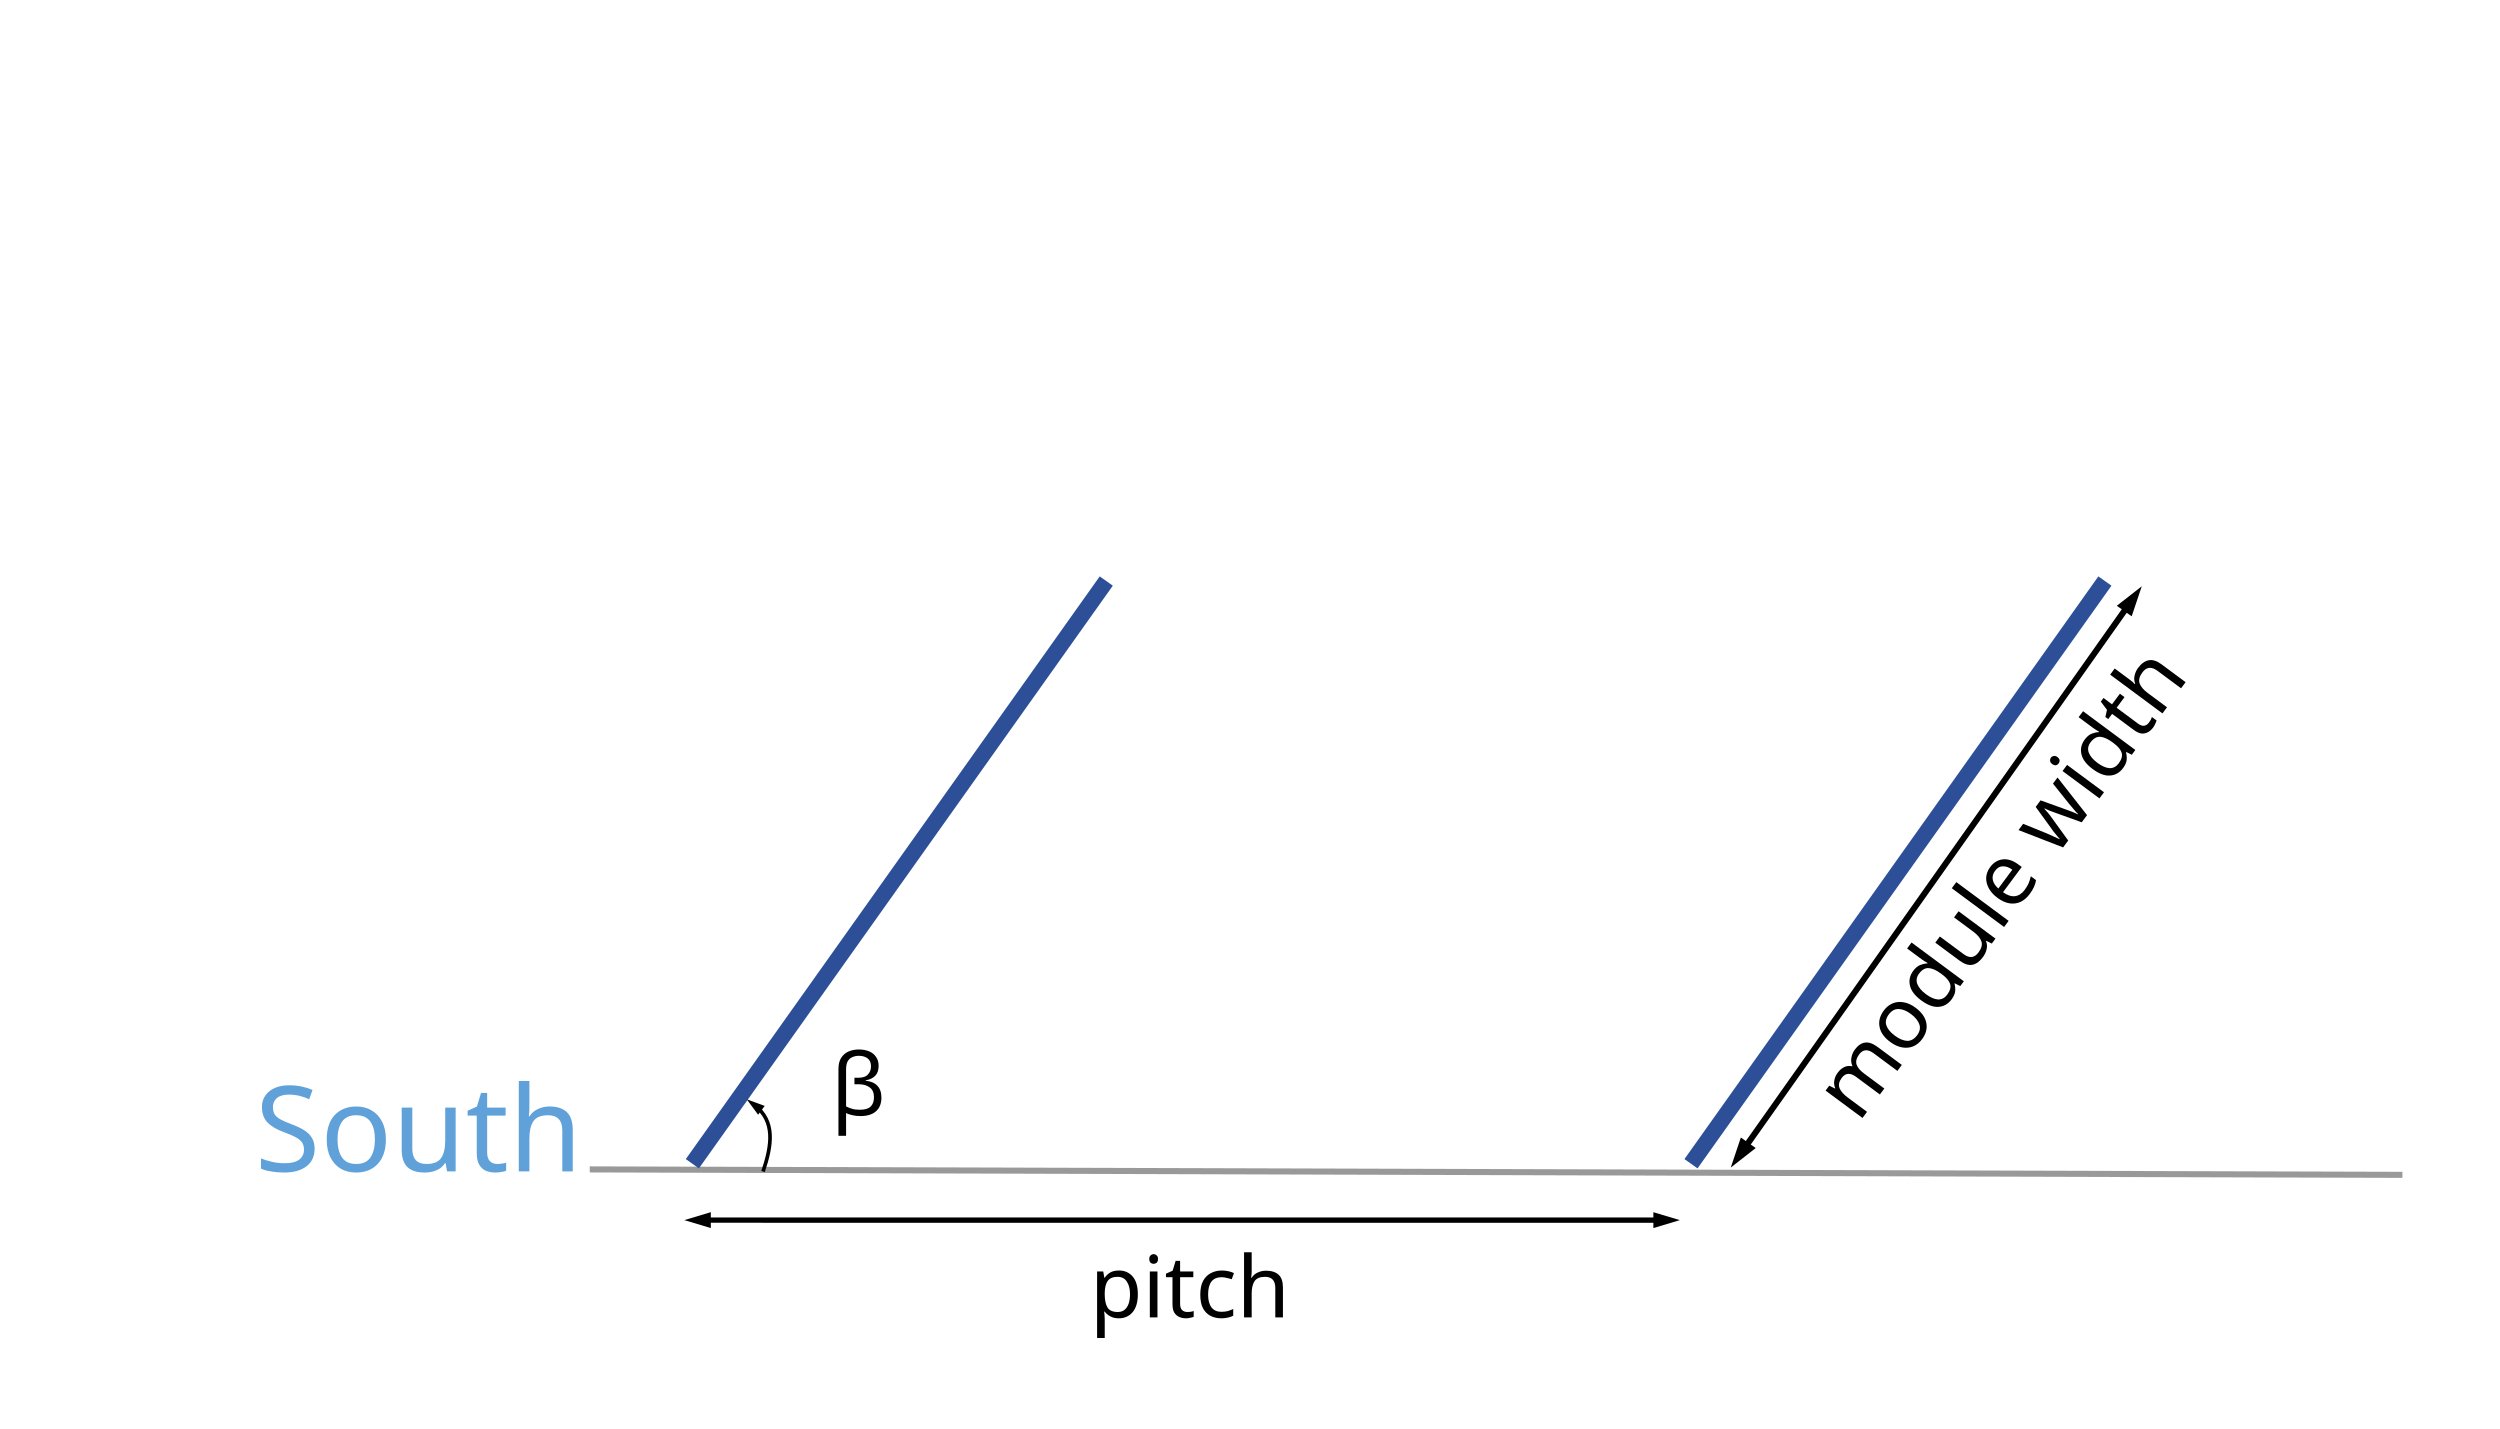
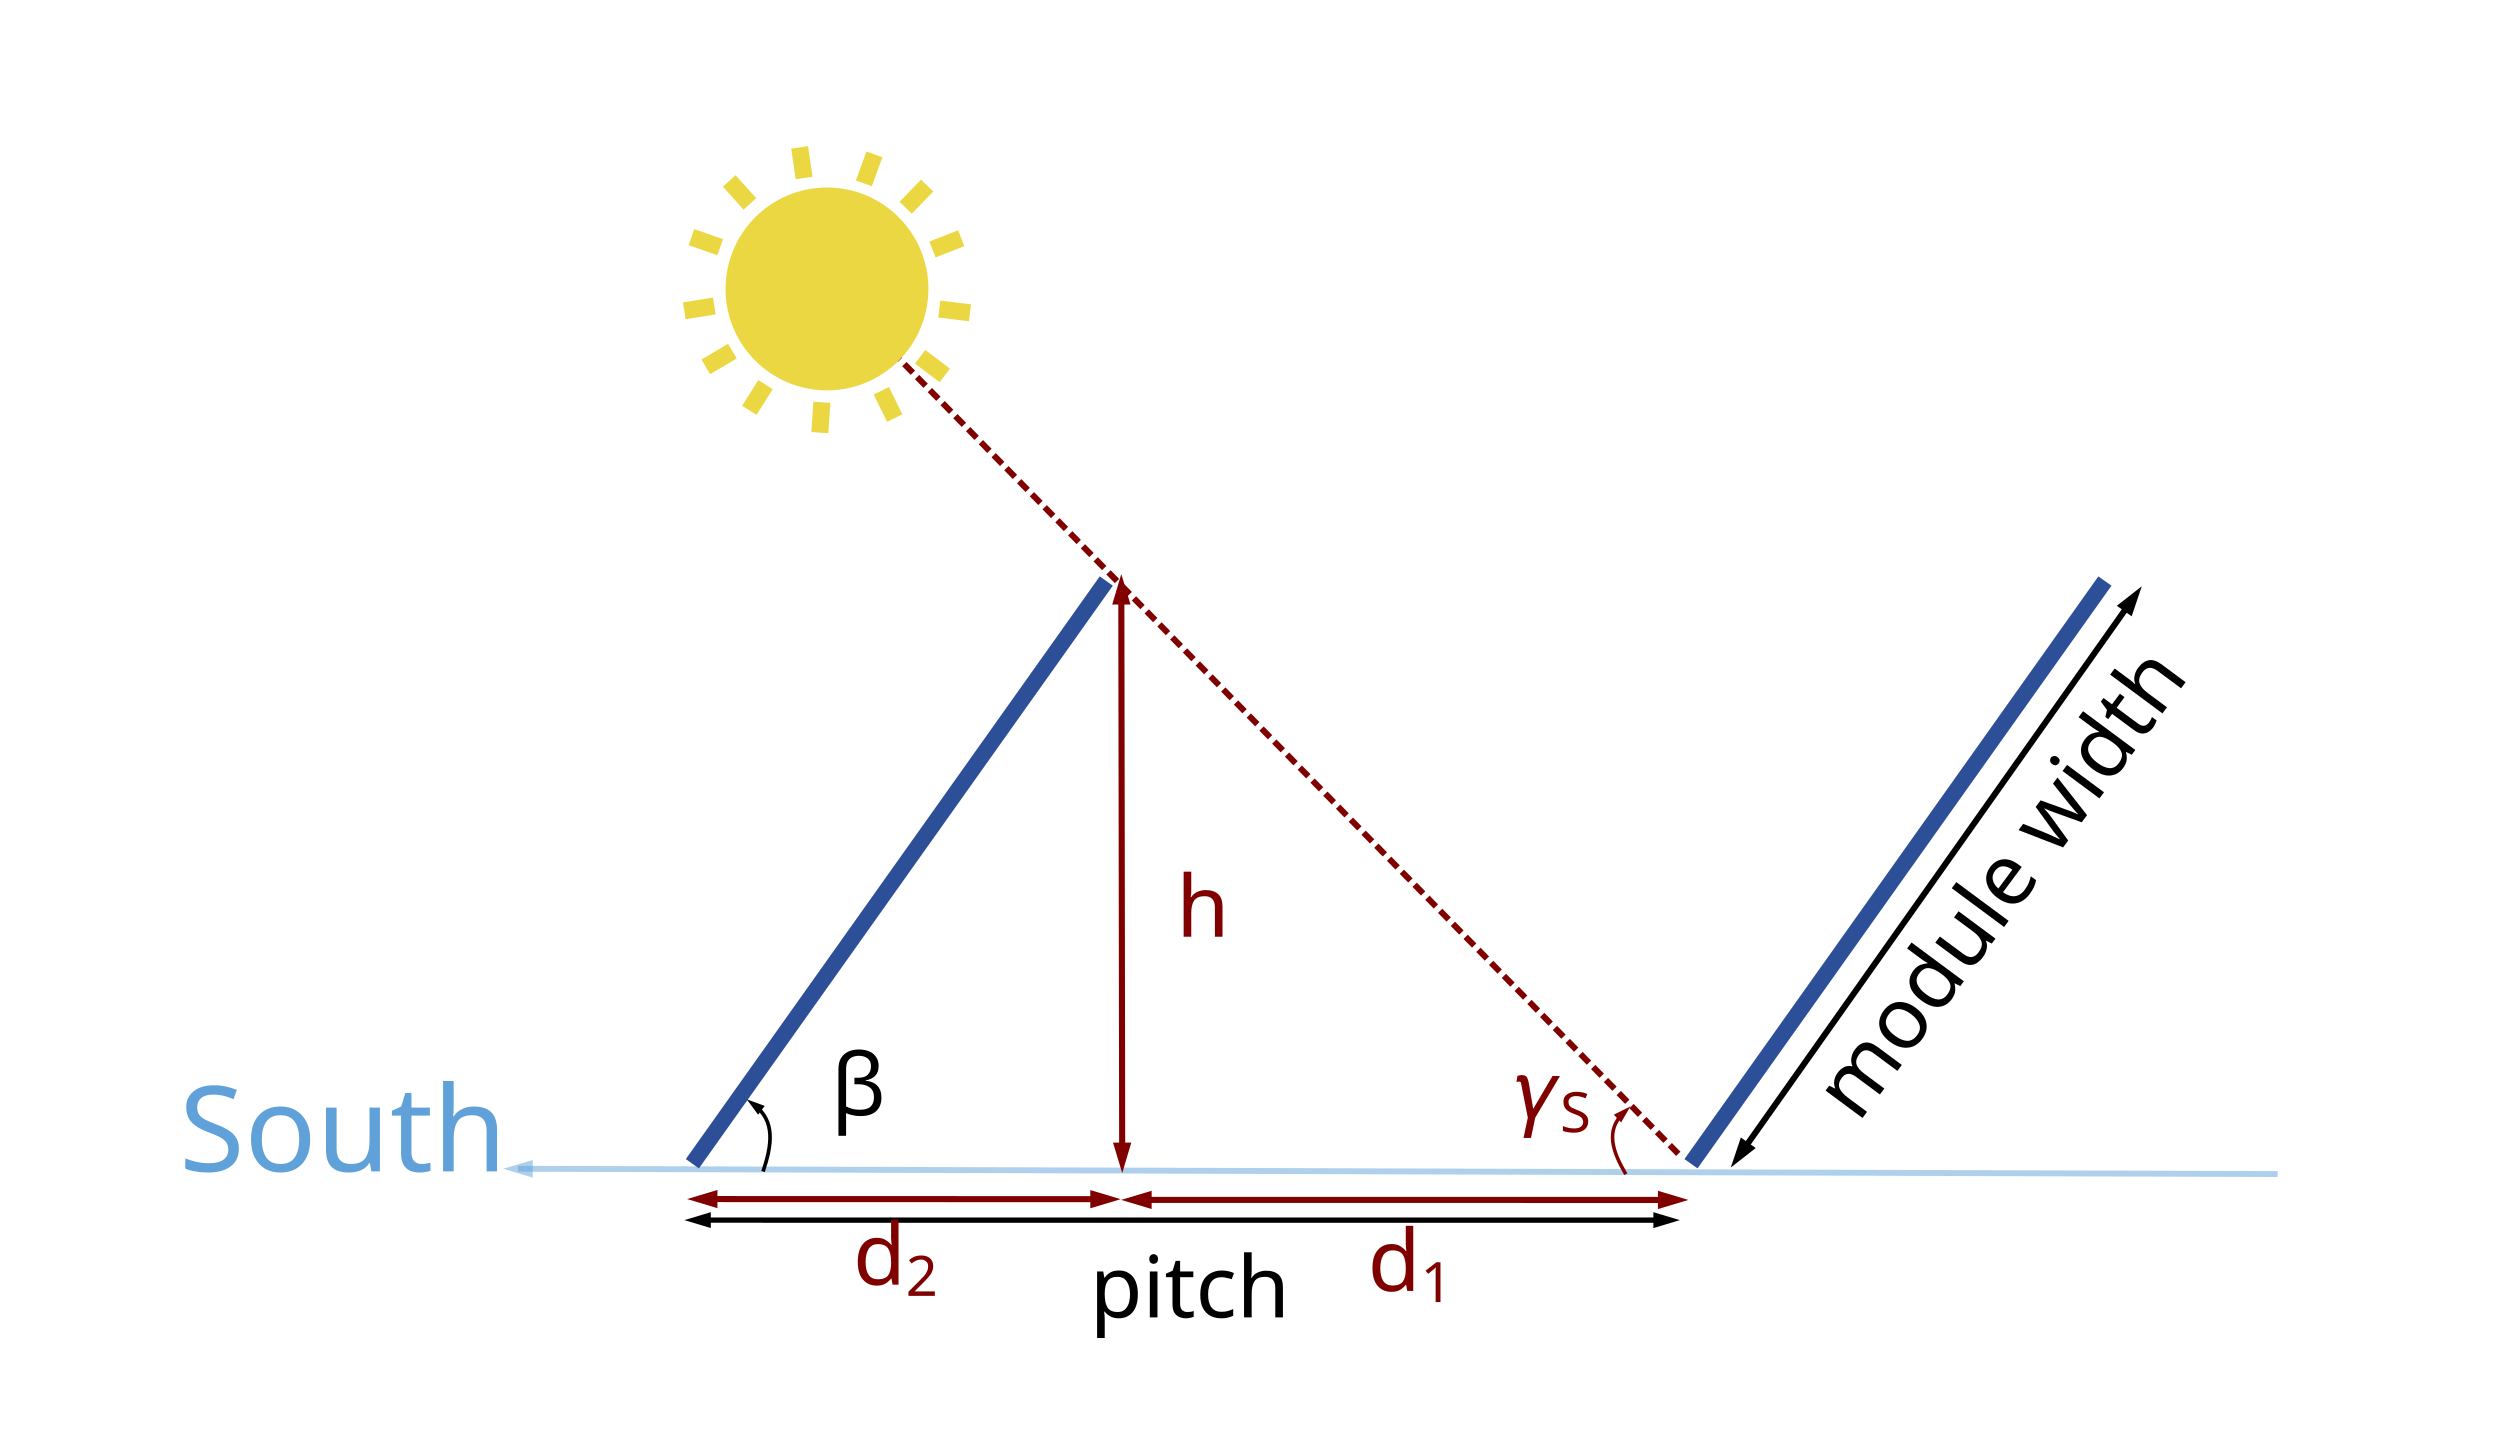
<svg xmlns="http://www.w3.org/2000/svg" width="210mm" height="120mm" viewBox="0 0 210 120" version="1.1" id="svg5">
  <defs id="defs2">
    <clipPath clipPathUnits="userSpaceOnUse" id="clipPath3382-2">
      <path d="M 0,351.734 H 503.46 V 0 H 0 Z" id="path3380-1" />
    </clipPath>
    <clipPath clipPathUnits="userSpaceOnUse" id="clipPath3434-3">
      <path d="M 0,351.734 H 503.46 V 0 H 0 Z" id="path3432-8" />
    </clipPath>
    <clipPath clipPathUnits="userSpaceOnUse" id="clipPath3434-2-1">
      <path d="M 0,351.734 H 503.46 V 0 H 0 Z" id="path3432-6-4" />
    </clipPath>
    <clipPath clipPathUnits="userSpaceOnUse" id="clipPath3434-2-9-9">
      <path d="M 0,351.734 H 503.46 V 0 H 0 Z" id="path3432-6-7-0" />
    </clipPath>
    <clipPath clipPathUnits="userSpaceOnUse" id="clipPath3434-2-9-7-7">
      <path d="M 0,351.734 H 503.46 V 0 H 0 Z" id="path3432-6-7-7-9" />
    </clipPath>
    <clipPath clipPathUnits="userSpaceOnUse" id="clipPath3434-2-7-9">
      <path d="M 0,351.734 H 503.46 V 0 H 0 Z" id="path3432-6-9-6" />
    </clipPath>
    <clipPath clipPathUnits="userSpaceOnUse" id="clipPath3434-2-9-3-4">
      <path d="M 0,351.734 H 503.46 V 0 H 0 Z" id="path3432-6-7-79-7" />
    </clipPath>
    <clipPath clipPathUnits="userSpaceOnUse" id="clipPath3434-2-9-7-3-5">
      <path d="M 0,351.734 H 503.46 V 0 H 0 Z" id="path3432-6-7-7-5-8" />
    </clipPath>
    <clipPath clipPathUnits="userSpaceOnUse" id="clipPath3586-0">
      <path d="M 0,351.734 H 503.46 V 0 H 0 Z" id="path3584-1" />
    </clipPath>
    <clipPath clipPathUnits="userSpaceOnUse" id="clipPath3990-6">
      <path d="M 0,351.734 H 503.46 V 0 H 0 Z" id="path3988-4" />
    </clipPath>
    <marker id="ExperimentalArrow-7-5" refX="5" refY="3" orient="auto-start-reverse" viewBox="0 0 10 6" markerWidth="5" markerHeight="3" preserveAspectRatio="xMidYMid">
      <path style="fill:context-stroke" d="M 10,3 0,6 V 0 Z" id="path40910-4-1" />
    </marker>
    <marker id="ExperimentalArrow-7-5-9" refX="5" refY="3" orient="auto-start-reverse" viewBox="0 0 10 6" markerWidth="5" markerHeight="3" preserveAspectRatio="xMidYMid">
      <path style="fill:context-stroke" d="M 10,3 0,6 V 0 Z" id="path40910-4-1-5" />
    </marker>
    <marker id="marker9483" refX="5" refY="3" orient="auto-start-reverse" viewBox="0 0 10 6" markerWidth="5" markerHeight="3" preserveAspectRatio="xMidYMid">
      <path style="fill:context-stroke" d="M 10,3 0,6 V 0 Z" id="path9481" />
    </marker>
    <marker id="ExperimentalArrow-7-5-1" refX="5" refY="3" orient="auto-start-reverse" viewBox="0 0 10 6" markerWidth="5" markerHeight="3" preserveAspectRatio="xMidYMid">
      <path style="fill:context-stroke" d="M 10,3 0,6 V 0 Z" id="path40910-4-1-2" />
    </marker>
    <marker id="marker11107" refX="5" refY="3" orient="auto-start-reverse" viewBox="0 0 10 6" markerWidth="5" markerHeight="3" preserveAspectRatio="xMidYMid">
      <path style="fill:context-stroke" d="M 10,3 0,6 V 0 Z" id="path11105" />
    </marker>
    <marker id="ExperimentalArrow-7-5-17" refX="5" refY="3" orient="auto-start-reverse" viewBox="0 0 10 6" markerWidth="5" markerHeight="3" preserveAspectRatio="xMidYMid">
      <path style="fill:context-stroke" d="M 10,3 0,6 V 0 Z" id="path40910-4-1-9" />
    </marker>
    <marker id="marker11999" refX="5" refY="3" orient="auto-start-reverse" viewBox="0 0 10 6" markerWidth="5" markerHeight="3" preserveAspectRatio="xMidYMid">
      <path style="fill:context-stroke" d="M 10,3 0,6 V 0 Z" id="path11997" />
    </marker>
    <pattern id="EMFhbasepattern" patternUnits="userSpaceOnUse" width="6" height="6" x="0" y="0" />
    <clipPath clipPathUnits="userSpaceOnUse" id="clipPath3434-2-1-3">
      <path d="M 0,351.734 H 503.46 V 0 H 0 Z" id="path3432-6-4-4" />
    </clipPath>
    <clipPath clipPathUnits="userSpaceOnUse" id="clipPath3434-2-9-9-7">
      <path d="M 0,351.734 H 503.46 V 0 H 0 Z" id="path3432-6-7-0-9" />
    </clipPath>
    <clipPath clipPathUnits="userSpaceOnUse" id="clipPath3434-2-9-7-7-1">
      <path d="M 0,351.734 H 503.46 V 0 H 0 Z" id="path3432-6-7-7-9-5" />
    </clipPath>
    <clipPath clipPathUnits="userSpaceOnUse" id="clipPath3434-2-7-9-1">
      <path d="M 0,351.734 H 503.46 V 0 H 0 Z" id="path3432-6-9-6-8" />
    </clipPath>
    <clipPath clipPathUnits="userSpaceOnUse" id="clipPath3434-2-9-3-4-1">
      <path d="M 0,351.734 H 503.46 V 0 H 0 Z" id="path3432-6-7-79-7-8" />
    </clipPath>
    <clipPath clipPathUnits="userSpaceOnUse" id="clipPath3434-2-9-7-3-5-1">
      <path d="M 0,351.734 H 503.46 V 0 H 0 Z" id="path3432-6-7-7-5-8-4" />
    </clipPath>
    <clipPath clipPathUnits="userSpaceOnUse" id="clipPath3990-6-8">
      <path d="M 0,351.734 H 503.46 V 0 H 0 Z" id="path3988-4-5" />
    </clipPath>
    <marker id="ExperimentalArrow-7-5-1-6" refX="5" refY="3" orient="auto-start-reverse" viewBox="0 0 10 6" markerWidth="5" markerHeight="3" preserveAspectRatio="xMidYMid">
      <path style="fill:context-stroke" d="M 10,3 0,6 V 0 Z" id="path40910-4-1-2-5" />
    </marker>
    <marker id="marker24243" refX="5" refY="3" orient="auto-start-reverse" viewBox="0 0 10 6" markerWidth="5" markerHeight="3" preserveAspectRatio="xMidYMid">
      <path style="fill:context-stroke" d="M 10,3 0,6 V 0 Z" id="path24241" />
    </marker>
    <marker id="ExperimentalArrow-7-5-1-6-5" refX="5" refY="3" orient="auto-start-reverse" viewBox="0 0 10 6" markerWidth="5" markerHeight="3" preserveAspectRatio="xMidYMid">
      <path style="fill:context-stroke" d="M 10,3 0,6 V 0 Z" id="path40910-4-1-2-5-0" />
    </marker>
    <marker id="marker24364" refX="5" refY="3" orient="auto-start-reverse" viewBox="0 0 10 6" markerWidth="5" markerHeight="3" preserveAspectRatio="xMidYMid">
      <path style="fill:context-stroke" d="M 10,3 0,6 V 0 Z" id="path24362" />
    </marker>
    <marker id="ExperimentalArrow-7-5-1-6-5-2" refX="5" refY="3" orient="auto-start-reverse" viewBox="0 0 10 6" markerWidth="5" markerHeight="3" preserveAspectRatio="xMidYMid">
      <path style="fill:context-stroke" d="M 10,3 0,6 V 0 Z" id="path40910-4-1-2-5-0-8" />
    </marker>
    <marker id="marker24629" refX="5" refY="3" orient="auto-start-reverse" viewBox="0 0 10 6" markerWidth="5" markerHeight="3" preserveAspectRatio="xMidYMid">
      <path style="fill:context-stroke" d="M 10,3 0,6 V 0 Z" id="path24627" />
    </marker>
    <marker id="ExperimentalArrow-7-5-1-6-1" refX="5" refY="3" orient="auto-start-reverse" viewBox="0 0 10 6" markerWidth="5" markerHeight="3" preserveAspectRatio="xMidYMid">
      <path style="fill:context-stroke" d="M 10,3 0,6 V 0 Z" id="path40910-4-1-2-5-3" />
    </marker>
    <marker id="marker35390" refX="5" refY="3" orient="auto-start-reverse" viewBox="0 0 10 6" markerWidth="5" markerHeight="3" preserveAspectRatio="xMidYMid">
      <path style="fill:context-stroke" d="M 10,3 0,6 V 0 Z" id="path35388" />
    </marker>
    <clipPath clipPathUnits="userSpaceOnUse" id="clipPath3434-2-1-3-2">
      <path d="M 0,351.734 H 503.46 V 0 H 0 Z" id="path3432-6-4-4-5" />
    </clipPath>
    <clipPath clipPathUnits="userSpaceOnUse" id="clipPath3434-2-9-9-7-1">
      <path d="M 0,351.734 H 503.46 V 0 H 0 Z" id="path3432-6-7-0-9-5" />
    </clipPath>
    <clipPath clipPathUnits="userSpaceOnUse" id="clipPath3434-2-9-7-7-1-1">
      <path d="M 0,351.734 H 503.46 V 0 H 0 Z" id="path3432-6-7-7-9-5-6" />
    </clipPath>
    <clipPath clipPathUnits="userSpaceOnUse" id="clipPath3434-2-7-9-1-3">
      <path d="M 0,351.734 H 503.46 V 0 H 0 Z" id="path3432-6-9-6-8-8" />
    </clipPath>
    <clipPath clipPathUnits="userSpaceOnUse" id="clipPath3434-2-9-3-4-1-0">
      <path d="M 0,351.734 H 503.46 V 0 H 0 Z" id="path3432-6-7-79-7-8-9" />
    </clipPath>
    <clipPath clipPathUnits="userSpaceOnUse" id="clipPath3434-2-9-7-3-5-1-1">
      <path d="M 0,351.734 H 503.46 V 0 H 0 Z" id="path3432-6-7-7-5-8-4-1" />
    </clipPath>
    <marker id="ExperimentalArrow-7-5-1-6-6" refX="5" refY="3" orient="auto-start-reverse" viewBox="0 0 10 6" markerWidth="5" markerHeight="3" preserveAspectRatio="xMidYMid">
      <path style="fill:context-stroke" d="M 10,3 0,6 V 0 Z" id="path40910-4-1-2-5-5" />
    </marker>
    <marker id="marker4016" refX="5" refY="3" orient="auto-start-reverse" viewBox="0 0 10 6" markerWidth="5" markerHeight="3" preserveAspectRatio="xMidYMid">
      <path style="fill:context-stroke" d="M 10,3 0,6 V 0 Z" id="path4014" />
    </marker>
    <clipPath clipPathUnits="userSpaceOnUse" id="clipPath3434-2-1-3-2-8">
      <path d="M 0,351.734 H 503.46 V 0 H 0 Z" id="path3432-6-4-4-5-0" />
    </clipPath>
    <clipPath clipPathUnits="userSpaceOnUse" id="clipPath3434-2-9-9-7-1-1">
      <path d="M 0,351.734 H 503.46 V 0 H 0 Z" id="path3432-6-7-0-9-5-4" />
    </clipPath>
    <clipPath clipPathUnits="userSpaceOnUse" id="clipPath3434-2-9-7-7-1-1-0">
      <path d="M 0,351.734 H 503.46 V 0 H 0 Z" id="path3432-6-7-7-9-5-6-0" />
    </clipPath>
    <clipPath clipPathUnits="userSpaceOnUse" id="clipPath3434-2-7-9-1-3-2">
      <path d="M 0,351.734 H 503.46 V 0 H 0 Z" id="path3432-6-9-6-8-8-0" />
    </clipPath>
    <clipPath clipPathUnits="userSpaceOnUse" id="clipPath3434-2-9-3-4-1-0-8">
      <path d="M 0,351.734 H 503.46 V 0 H 0 Z" id="path3432-6-7-79-7-8-9-2" />
    </clipPath>
    <clipPath clipPathUnits="userSpaceOnUse" id="clipPath3434-2-9-7-3-5-1-1-6">
      <path d="M 0,351.734 H 503.46 V 0 H 0 Z" id="path3432-6-7-7-5-8-4-1-5" />
    </clipPath>
    <marker id="ExperimentalArrow-7-5-1-6-2" refX="5" refY="3" orient="auto-start-reverse" viewBox="0 0 10 6" markerWidth="5" markerHeight="3" preserveAspectRatio="xMidYMid">
      <path style="fill:context-stroke" d="M 10,3 0,6 V 0 Z" id="path40910-4-1-2-5-1" />
    </marker>
    <marker id="marker1405" refX="5" refY="3" orient="auto-start-reverse" viewBox="0 0 10 6" markerWidth="5" markerHeight="3" preserveAspectRatio="xMidYMid">
      <path style="fill:context-stroke" d="M 10,3 0,6 V 0 Z" id="path1403" />
    </marker>
    <marker id="ExperimentalArrow-7-5-1-6-6-1" refX="5" refY="3" orient="auto-start-reverse" viewBox="0 0 10 6" markerWidth="5" markerHeight="3" preserveAspectRatio="xMidYMid">
      <path style="fill:context-stroke" d="M 10,3 0,6 V 0 Z" id="path40910-4-1-2-5-5-5" />
    </marker>
    <marker id="marker1698" refX="5" refY="3" orient="auto-start-reverse" viewBox="0 0 10 6" markerWidth="5" markerHeight="3" preserveAspectRatio="xMidYMid">
      <path style="fill:context-stroke" d="M 10,3 0,6 V 0 Z" id="path1696" />
    </marker>
    <marker id="ExperimentalArrow-7-5-1-6-12" refX="5" refY="3" orient="auto-start-reverse" viewBox="0 0 10 6" markerWidth="5" markerHeight="3" preserveAspectRatio="xMidYMid">
      <path style="fill:context-stroke" d="M 10,3 0,6 V 0 Z" id="path40910-4-1-2-5-7" />
    </marker>
    <marker id="marker7434" refX="5" refY="3" orient="auto-start-reverse" viewBox="0 0 10 6" markerWidth="5" markerHeight="3" preserveAspectRatio="xMidYMid">
      <path style="fill:context-stroke" d="M 10,3 0,6 V 0 Z" id="path7432" />
    </marker>
    <clipPath clipPathUnits="userSpaceOnUse" id="clipPath3990-6-8-0">
      <path d="M 0,351.734 H 503.46 V 0 H 0 Z" id="path3988-4-5-3" />
    </clipPath>
    <marker id="ExperimentalArrow-7-5-1-6-4" refX="5" refY="3" orient="auto-start-reverse" viewBox="0 0 10 6" markerWidth="5" markerHeight="3" preserveAspectRatio="xMidYMid">
      <path style="fill:context-stroke" d="M 10,3 0,6 V 0 Z" id="path40910-4-1-2-5-04" />
    </marker>
    <marker id="marker4238" refX="5" refY="3" orient="auto-start-reverse" viewBox="0 0 10 6" markerWidth="5" markerHeight="3" preserveAspectRatio="xMidYMid">
      <path style="fill:context-stroke" d="M 10,3 0,6 V 0 Z" id="path4236" />
    </marker>
    <marker id="ExperimentalArrow-7-5-1-6-4-6" refX="5" refY="3" orient="auto-start-reverse" viewBox="0 0 10 6" markerWidth="5" markerHeight="3" preserveAspectRatio="xMidYMid">
      <path style="fill:context-stroke" d="M 10,3 0,6 V 0 Z" id="path40910-4-1-2-5-04-6" />
    </marker>
    <marker id="marker7290" refX="5" refY="3" orient="auto-start-reverse" viewBox="0 0 10 6" markerWidth="5" markerHeight="3" preserveAspectRatio="xMidYMid">
      <path style="fill:context-stroke" d="M 10,3 0,6 V 0 Z" id="path7288" />
    </marker>
    <marker id="ExperimentalArrow-7-5-1-6-4-6-2" refX="5" refY="3" orient="auto-start-reverse" viewBox="0 0 10 6" markerWidth="5" markerHeight="3" preserveAspectRatio="xMidYMid">
      <path style="fill:context-stroke" d="M 10,3 0,6 V 0 Z" id="path40910-4-1-2-5-04-6-7" />
    </marker>
    <marker id="marker9592" refX="5" refY="3" orient="auto-start-reverse" viewBox="0 0 10 6" markerWidth="5" markerHeight="3" preserveAspectRatio="xMidYMid">
      <path style="fill:context-stroke" d="M 10,3 0,6 V 0 Z" id="path9590" />
    </marker>
    <marker id="ExperimentalArrow-7-5-1-6-4-5" refX="5" refY="3" orient="auto-start-reverse" viewBox="0 0 10 6" markerWidth="5" markerHeight="3" preserveAspectRatio="xMidYMid">
      <path style="fill:context-stroke" d="M 10,3 0,6 V 0 Z" id="path40910-4-1-2-5-04-7" />
    </marker>
    <marker id="marker18586" refX="5" refY="3" orient="auto-start-reverse" viewBox="0 0 10 6" markerWidth="5" markerHeight="3" preserveAspectRatio="xMidYMid">
      <path style="fill:context-stroke" d="M 10,3 0,6 V 0 Z" id="path18584" />
    </marker>
    <marker id="ExperimentalArrow-7-5-1-6-5-2-3" refX="5" refY="3" orient="auto-start-reverse" viewBox="0 0 10 6" markerWidth="5" markerHeight="3" preserveAspectRatio="xMidYMid">
      <path style="fill:context-stroke" d="M 10,3 0,6 V 0 Z" id="path40910-4-1-2-5-0-8-5" />
    </marker>
    <marker id="ExperimentalArrow-7-5-1-6-5-2-3-6" refX="5" refY="3" orient="auto-start-reverse" viewBox="0 0 10 6" markerWidth="5" markerHeight="3" preserveAspectRatio="xMidYMid">
      <path style="fill:context-stroke" d="M 10,3 0,6 V 0 Z" id="path40910-4-1-2-5-0-8-5-0" />
    </marker>
    <marker id="ExperimentalArrow-7-5-1-6-4-6-8" refX="5" refY="3" orient="auto-start-reverse" viewBox="0 0 10 6" markerWidth="5" markerHeight="3" preserveAspectRatio="xMidYMid">
      <path style="fill:context-stroke" d="M 10,3 0,6 V 0 Z" id="path40910-4-1-2-5-04-6-4" />
    </marker>
    <marker id="marker2376" refX="5" refY="3" orient="auto-start-reverse" viewBox="0 0 10 6" markerWidth="5" markerHeight="3" preserveAspectRatio="xMidYMid">
      <path style="fill:context-stroke" d="M 10,3 0,6 V 0 Z" id="path2374" />
    </marker>
  </defs>
  <g id="layer1" style="display:inline">
    <g id="g3430-6-1-85-9-9-9-4" clip-path="url(#clipPath3434-2-9-3-4-1-0-8)" transform="matrix(0.1881854,0.00592692,0.2347347,-0.1791301,41.32835,150.434)" style="display:inline">
      <g id="g3436-8-9-2-2-9-7-3" transform="translate(319.4872,170.0077)" />
    </g>
-     <path style="display:inline;fill:none;stroke:#999999;stroke-width:0.51;stroke-linecap:butt;stroke-linejoin:miter;stroke-dasharray:none;stroke-dashoffset:0;stroke-opacity:1" d="M 201.803,98.687 49.539,98.229" id="path8546-5-1-9-4-8-8" />
+     <path style="display:inline;fill:#000000;fill-opacity:0;stroke:#5ea1d9;stroke-width:0.495;stroke-linecap:butt;stroke-linejoin:miter;stroke-dasharray:none;stroke-dashoffset:0;stroke-opacity:0.498;marker-end:url(#ExperimentalArrow-7-5)" d="M 191.326,98.621 43.515,98.177" id="path8546-5-1-9-4-8-8" />
    <path style="display:inline;fill:none;stroke:#000000;stroke-width:0.51;stroke-linecap:butt;stroke-linejoin:miter;stroke-dasharray:none;stroke-dashoffset:0;stroke-opacity:1;marker-start:url(#ExperimentalArrow-7-5-1-6-4-5);marker-end:url(#ExperimentalArrow-7-5-1-6-4-5)" d="M 179.173,50.287 146.12,97.034" id="path8546-2-3-5-8" />
    <text xml:space="preserve" style="font-style:normal;font-variant:normal;font-weight:normal;font-stretch:normal;font-size:7.201px;line-height:125%;font-family:Calibri;-inkscape-font-specification:'Calibri, Normal';font-variant-ligatures:normal;font-variant-caps:normal;font-variant-numeric:normal;font-variant-east-asian:normal;text-align:start;letter-spacing:0px;word-spacing:0px;text-anchor:start;display:inline;fill:#000000;fill-opacity:1;stroke:none;stroke-width:1.35" x="17.138" y="181.603" id="text22190-2-00-1-6-2" transform="rotate(-53.44461)">
      <tspan id="tspan22350-0-1-5-0-7" x="17.138" y="181.603" style="stroke-width:1.35">module width</tspan>
    </text>
    <path style="display:inline;fill:none;stroke:#2c4f97;stroke-width:1.35px;stroke-linecap:butt;stroke-linejoin:miter;stroke-opacity:1" d="M 142.043,97.754 176.812,48.807" id="path2673" />
    <path style="display:inline;fill:none;stroke:#2c4f97;stroke-width:1.35px;stroke-linecap:butt;stroke-linejoin:miter;stroke-opacity:1" d="M 58.158,97.754 92.927,48.807" id="path2673-9" />
-     <text style="font-style:normal;font-variant:normal;font-weight:normal;font-stretch:normal;font-size:9.996px;font-family:Calibri;-inkscape-font-specification:'Calibri, Normal';font-variant-ligatures:normal;font-variant-caps:normal;font-variant-numeric:normal;font-variant-east-asian:normal;writing-mode:lr-tb;display:inline;fill:#5fa1d8;fill-opacity:1;fill-rule:nonzero;stroke:none;stroke-width:0.994" id="text3574-0-7-2" x="21.411" y="98.397">
-       <tspan id="tspan1070" x="21.411" y="98.397" style="stroke-width:0.994">South</tspan>
+     <text style="font-style:normal;font-variant:normal;font-weight:normal;font-stretch:normal;font-size:9.996px;font-family:Calibri;-inkscape-font-specification:'Calibri, Normal';font-variant-ligatures:normal;font-variant-caps:normal;font-variant-numeric:normal;font-variant-east-asian:normal;writing-mode:lr-tb;display:inline;fill:#5fa1d8;fill-opacity:1;fill-rule:nonzero;stroke:none;stroke-width:0.994" id="text3574-0-7-2" x="15.05" y="98.397">
+       <tspan id="tspan1070" x="15.05" y="98.397" style="stroke-width:0.994">South</tspan>
    </text>
    <text xml:space="preserve" style="font-style:normal;font-variant:normal;font-weight:normal;font-stretch:normal;font-size:7.201px;line-height:125%;font-family:Calibri;-inkscape-font-specification:'Calibri, Normal';font-variant-ligatures:normal;font-variant-caps:normal;font-variant-numeric:normal;font-variant-east-asian:normal;text-align:start;letter-spacing:0px;word-spacing:0px;text-anchor:start;display:inline;fill:#000000;fill-opacity:1;stroke:none;stroke-width:1.35" x="69.82" y="93.67" id="text22190-2-00-1-5-8">
      <tspan id="tspan9007-5" x="69.82" y="93.67" style="stroke-width:1.35">β</tspan>
    </text>
    <path style="display:inline;fill:none;stroke:#000000;stroke-width:0.308;stroke-linecap:butt;stroke-linejoin:miter;stroke-dasharray:none;stroke-opacity:1;marker-start:url(#ExperimentalArrow-7-5-1-6-5-2-3)" d="m 63.343,92.805 c 1.83,1.373 1.48,3.435 0.753,5.601" id="path2291-1" />
    <path style="display:inline;fill:none;stroke:#000000;stroke-width:0.445;stroke-linecap:butt;stroke-linejoin:miter;stroke-dasharray:none;stroke-dashoffset:0;stroke-opacity:1;marker-start:url(#ExperimentalArrow-7-5-1-6-4-6-8);marker-end:url(#ExperimentalArrow-7-5-1-6-4-6-8)" d="m 139.995,102.491 -81.4,-0.001" id="path8546-2-3-5-5-8" />
    <text xml:space="preserve" style="font-style:normal;font-variant:normal;font-weight:normal;font-stretch:normal;font-size:7.201px;line-height:125%;font-family:Calibri;-inkscape-font-specification:'Calibri, Normal';font-variant-ligatures:normal;font-variant-caps:normal;font-variant-numeric:normal;font-variant-east-asian:normal;text-align:start;letter-spacing:0px;word-spacing:0px;text-anchor:start;display:inline;fill:#000000;fill-opacity:1;stroke:none;stroke-width:1.35" x="91.546" y="110.658" id="text22190-2-00-1-6-26">
      <tspan id="tspan2839" x="91.546" y="110.658" style="stroke-width:1.35">pitch</tspan>
    </text>
  </g>
-   <g id="layer2" style="display:none">
+   <g id="layer2" style="display:inline">
    <path style="display:inline;fill:none;stroke:#800000;stroke-width:0.51;stroke-linecap:butt;stroke-linejoin:miter;stroke-dasharray:1.021, 0.51;stroke-dashoffset:0;stroke-opacity:1" d="M 140.975,96.92 68.51,22.973" id="path8546-5-1-9-4-8-0" />
    <text xml:space="preserve" style="font-style:normal;font-variant:normal;font-weight:normal;font-stretch:normal;font-size:7.201px;line-height:125%;font-family:Calibri;-inkscape-font-specification:'Calibri, Normal';font-variant-ligatures:normal;font-variant-caps:normal;font-variant-numeric:normal;font-variant-east-asian:normal;text-align:start;letter-spacing:0px;word-spacing:0px;text-anchor:start;display:inline;fill:#800000;fill-opacity:1;stroke:none;stroke-width:1.35" x="114.898" y="108.438" id="text22190-2-00-5">
      <tspan id="tspan22350-0-1-7" x="114.898" y="108.438" style="stroke-width:1.35">d<tspan style="font-size:4.681px;baseline-shift:sub;fill:#800000;stroke-width:1.35" id="tspan40089-2">1</tspan>
      </tspan>
    </text>
    <text xml:space="preserve" style="font-style:normal;font-variant:normal;font-weight:normal;font-stretch:normal;font-size:7.201px;line-height:125%;font-family:Calibri;-inkscape-font-specification:'Calibri, Normal';font-variant-ligatures:normal;font-variant-caps:normal;font-variant-numeric:normal;font-variant-east-asian:normal;text-align:start;letter-spacing:0px;word-spacing:0px;text-anchor:start;display:inline;fill:#800000;fill-opacity:1;stroke:none;stroke-width:1.35" x="71.663" y="107.915" id="text22190-2-00-5-2">
      <tspan id="tspan22350-0-1-7-7" x="71.663" y="107.915" style="stroke-width:1.35">d<tspan style="font-size:4.681px;baseline-shift:sub;fill:#800000;stroke-width:1.35" id="tspan40089-2-2">2</tspan>
      </tspan>
    </text>
    <path style="display:inline;fill:none;stroke:#800000;stroke-width:0.512;stroke-linecap:butt;stroke-linejoin:miter;stroke-dasharray:none;stroke-dashoffset:0;stroke-opacity:1;marker-start:url(#ExperimentalArrow-7-5-1-6-4);marker-end:url(#ExperimentalArrow-7-5-1-6-4)" d="m 94.191,49.502 0.073,47.756" id="path8546-2-3-5" />
    <path style="display:inline;fill:none;stroke:#800000;stroke-width:0.512;stroke-linecap:butt;stroke-linejoin:miter;stroke-dasharray:none;stroke-dashoffset:0;stroke-opacity:1;marker-start:url(#ExperimentalArrow-7-5-1-6-4-6);marker-end:url(#ExperimentalArrow-7-5-1-6-4-6)" d="m 140.546,100.794 -45.087,-0.003" id="path8546-2-3-5-5" />
    <path style="display:inline;fill:none;stroke:#800000;stroke-width:0.51;stroke-linecap:butt;stroke-linejoin:miter;stroke-dasharray:none;stroke-dashoffset:0;stroke-opacity:1;marker-start:url(#ExperimentalArrow-7-5-1-6-4-6-2);marker-end:url(#ExperimentalArrow-7-5-1-6-4-6-2)" d="m 92.86,100.731 -33.869,-0.01" id="path8546-2-3-5-5-3" />
    <g id="g3984-9-7-4" transform="matrix(1.43277,0,0,-1.43277,-376.5415,320.7585)" style="display:inline">
      <g id="g3986-0-1-9" clip-path="url(#clipPath3990-6-8-0)">
        <g id="g3996-4-6-4" transform="translate(317.2376,206.9326)">
          <path d="m 0,0 c 0,-3.284 -2.663,-5.947 -5.947,-5.947 -3.284,0 -5.947,2.663 -5.947,5.947 0,3.284 2.663,5.947 5.947,5.947 C -2.663,5.947 0,3.284 0,0" style="fill:#ebd742;fill-opacity:1;fill-rule:nonzero;stroke:none" id="path3998-6-8-0" />
        </g>
        <g id="g4000-2-1-9" transform="translate(305.5608,213.2661)">
          <path d="M 0,0 1.21,-1.348" style="fill:none;stroke:#ebd742;stroke-width:1;stroke-linecap:butt;stroke-linejoin:miter;stroke-miterlimit:10;stroke-dasharray:none;stroke-opacity:1" id="path4002-7-8-6" />
        </g>
        <g id="g4004-3-6-4" transform="translate(309.6874,215.2317)">
          <path d="M 0,0 0.264,-1.792" style="fill:none;stroke:#ebd742;stroke-width:1;stroke-linecap:butt;stroke-linejoin:miter;stroke-miterlimit:10;stroke-dasharray:none;stroke-opacity:1" id="path4006-4-6-0" />
        </g>
        <g id="g4008-2-7-3" transform="translate(314.072,214.8233)">
          <path d="M 0,0 -0.62,-1.702" style="fill:none;stroke:#ebd742;stroke-width:1;stroke-linecap:butt;stroke-linejoin:miter;stroke-miterlimit:10;stroke-dasharray:none;stroke-opacity:1" id="path4010-7-6-4" />
        </g>
        <g id="g4012-1-7-5" transform="translate(317.1619,212.9948)">
          <path d="M 0,0 -1.26,-1.302" style="fill:none;stroke:#ebd742;stroke-width:1;stroke-linecap:butt;stroke-linejoin:miter;stroke-miterlimit:10;stroke-dasharray:none;stroke-opacity:1" id="path4014-9-9-0" />
        </g>
        <g id="g4016-2-0-4" transform="translate(318.1981,201.8639)">
          <path d="M 0,0 -1.446,1.091" style="fill:none;stroke:#ebd742;stroke-width:1;stroke-linecap:butt;stroke-linejoin:miter;stroke-miterlimit:10;stroke-dasharray:none;stroke-opacity:1" id="path4018-2-5-3" />
        </g>
        <g id="g4020-6-9-9" transform="translate(319.675,205.5331)">
          <path d="M 0,0 -1.798,0.221" style="fill:none;stroke:#ebd742;stroke-width:1;stroke-linecap:butt;stroke-linejoin:miter;stroke-miterlimit:10;stroke-dasharray:none;stroke-opacity:1" id="path4022-9-6-1" />
        </g>
        <g id="g4024-8-1-4" transform="translate(319.1622,209.9067)">
          <path d="M 0,0 -1.687,-0.66" style="fill:none;stroke:#ebd742;stroke-width:1;stroke-linecap:butt;stroke-linejoin:miter;stroke-miterlimit:10;stroke-dasharray:none;stroke-opacity:1" id="path4026-0-7-2" />
        </g>
        <g id="g4028-4-7-2" transform="translate(305.7467,203.2854)">
          <path d="M 0,0 -1.561,-0.92" style="fill:none;stroke:#ebd742;stroke-width:1;stroke-linecap:butt;stroke-linejoin:miter;stroke-miterlimit:10;stroke-dasharray:none;stroke-opacity:1" id="path4030-3-8-3" />
        </g>
        <g id="g4032-8-0-6" transform="translate(303.3438,209.9687)">
          <path d="M 0,0 1.685,-0.588" style="fill:none;stroke:#ebd742;stroke-width:1;stroke-linecap:butt;stroke-linejoin:miter;stroke-miterlimit:10;stroke-dasharray:none;stroke-opacity:1" id="path4034-0-8-3" />
        </g>
        <g id="g4036-4-7-7" transform="translate(302.9252,205.6515)">
          <path d="M 0,0 1.762,0.284" style="fill:none;stroke:#ebd742;stroke-width:1;stroke-linecap:butt;stroke-linejoin:miter;stroke-miterlimit:10;stroke-dasharray:none;stroke-opacity:1" id="path4038-5-6-2" />
        </g>
        <g id="g4040-9-9-7" transform="translate(315.2637,199.3625)">
          <path d="M 0,0 -0.788,1.601" style="fill:none;stroke:#ebd742;stroke-width:1;stroke-linecap:butt;stroke-linejoin:miter;stroke-miterlimit:10;stroke-dasharray:none;stroke-opacity:1" id="path4042-3-6-7" />
        </g>
        <g id="g4044-9-9-9" transform="translate(310.8723,198.5077)">
          <path d="M 0,0 0.12,1.78" style="fill:none;stroke:#ebd742;stroke-width:1;stroke-linecap:butt;stroke-linejoin:miter;stroke-miterlimit:10;stroke-dasharray:none;stroke-opacity:1" id="path4046-1-5-8" />
        </g>
        <g id="g4048-2-5-6" transform="translate(306.7367,199.8153)">
          <path d="M 0,0 0.952,1.509" style="fill:none;stroke:#ebd742;stroke-width:1;stroke-linecap:butt;stroke-linejoin:miter;stroke-miterlimit:10;stroke-dasharray:none;stroke-opacity:1" id="path4050-3-6-3" />
        </g>
      </g>
    </g>
    <text xml:space="preserve" style="font-style:normal;font-variant:normal;font-weight:normal;font-stretch:normal;font-size:7.201px;line-height:125%;font-family:Calibri;-inkscape-font-specification:'Calibri, Normal';font-variant-ligatures:normal;font-variant-caps:normal;font-variant-numeric:normal;font-variant-east-asian:normal;text-align:start;letter-spacing:0px;word-spacing:0px;text-anchor:start;display:inline;fill:#800000;fill-opacity:1;stroke:none;stroke-width:1.35" x="127.319" y="94.164" id="text22190-2-4">
      <tspan id="tspan22350-0-3" x="127.319" y="94.164" style="stroke-width:1.35">𝛾<tspan style="font-size:4.681px;baseline-shift:sub;fill:#800000;stroke-width:1.35" id="tspan9746-3">S</tspan>
      </tspan>
    </text>
    <path style="display:inline;fill:none;stroke:#800000;stroke-width:0.298;stroke-linecap:butt;stroke-linejoin:miter;stroke-dasharray:none;stroke-opacity:1;marker-start:url(#ExperimentalArrow-7-5-1-6-5-2-3-6)" d="m 136.411,93.448 c -1.615,1.514 -0.926,3.33 0.16,5.186" id="path2291-1-9" />
    <text xml:space="preserve" style="font-style:normal;font-variant:normal;font-weight:normal;font-stretch:normal;font-size:7.201px;line-height:125%;font-family:Calibri;-inkscape-font-specification:'Calibri, Normal';font-variant-ligatures:normal;font-variant-caps:normal;font-variant-numeric:normal;font-variant-east-asian:normal;text-align:start;letter-spacing:0px;word-spacing:0px;text-anchor:start;display:inline;fill:#800000;fill-opacity:1;stroke:none;stroke-width:1.35" x="98.816" y="78.688" id="text22190-2-00-1-6">
      <tspan id="tspan22350-0-1-5-0" x="98.816" y="78.688" style="stroke-width:1.35">h</tspan>
    </text>
  </g>
</svg>
